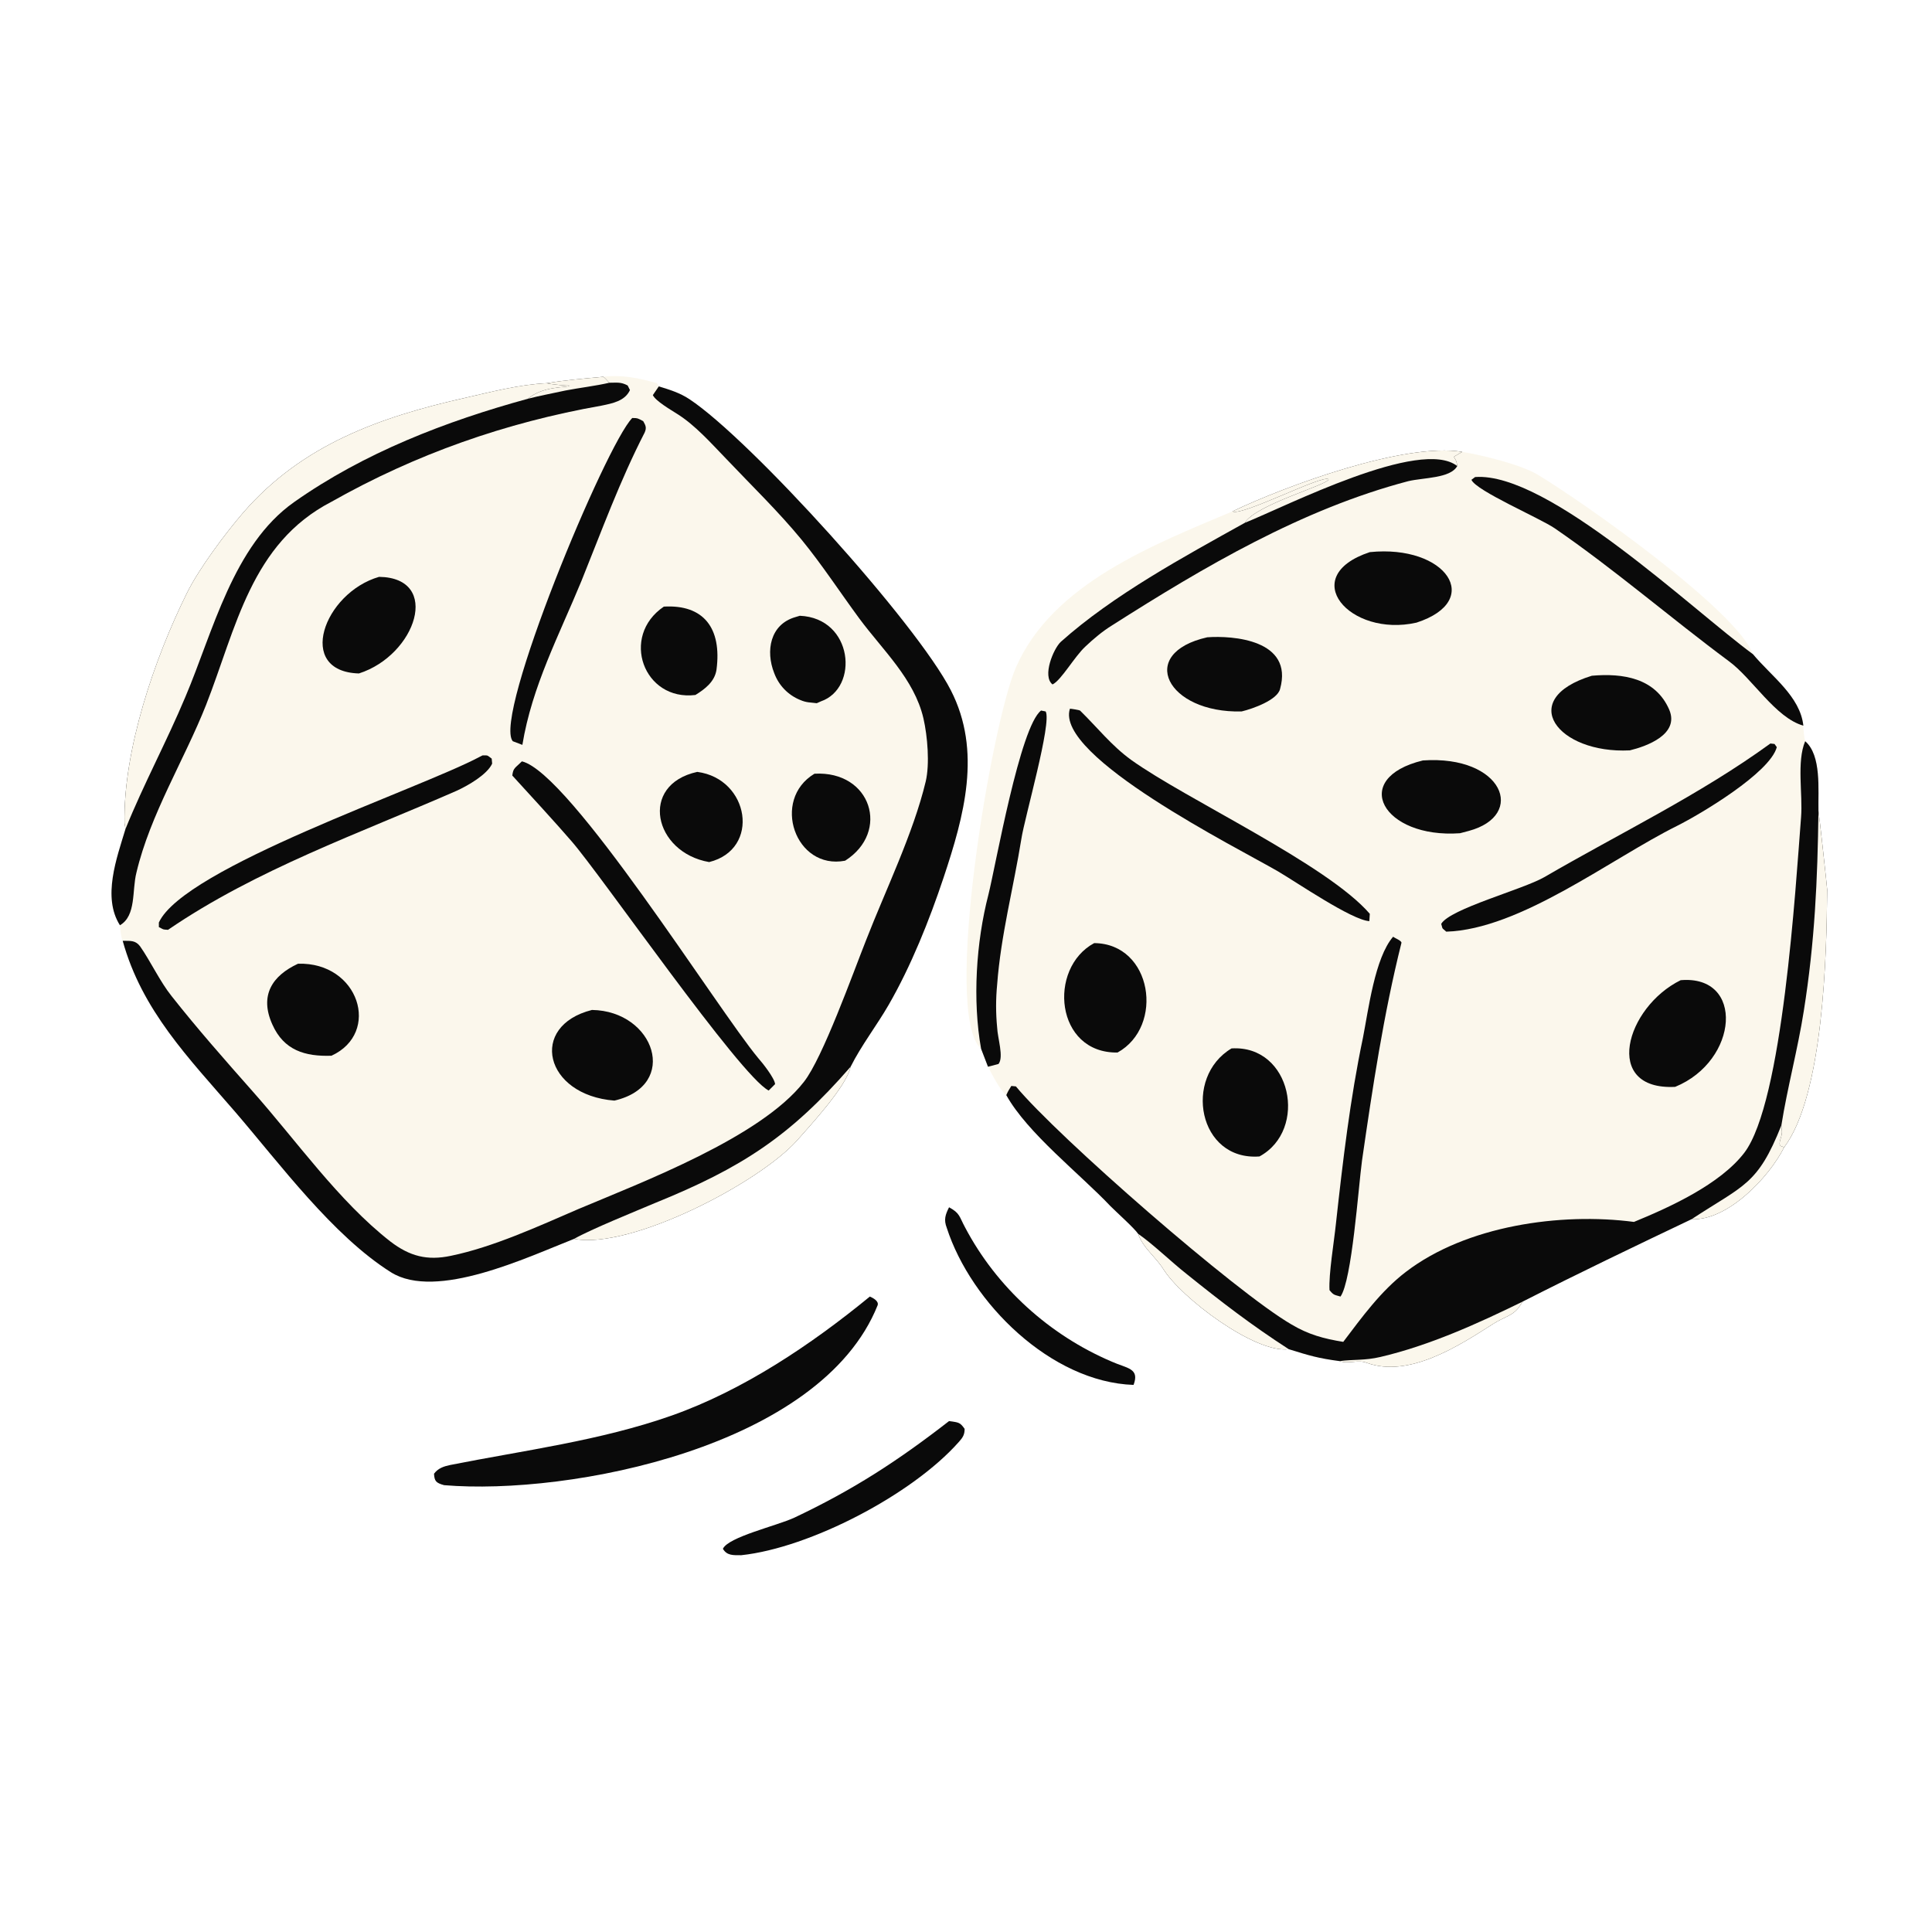
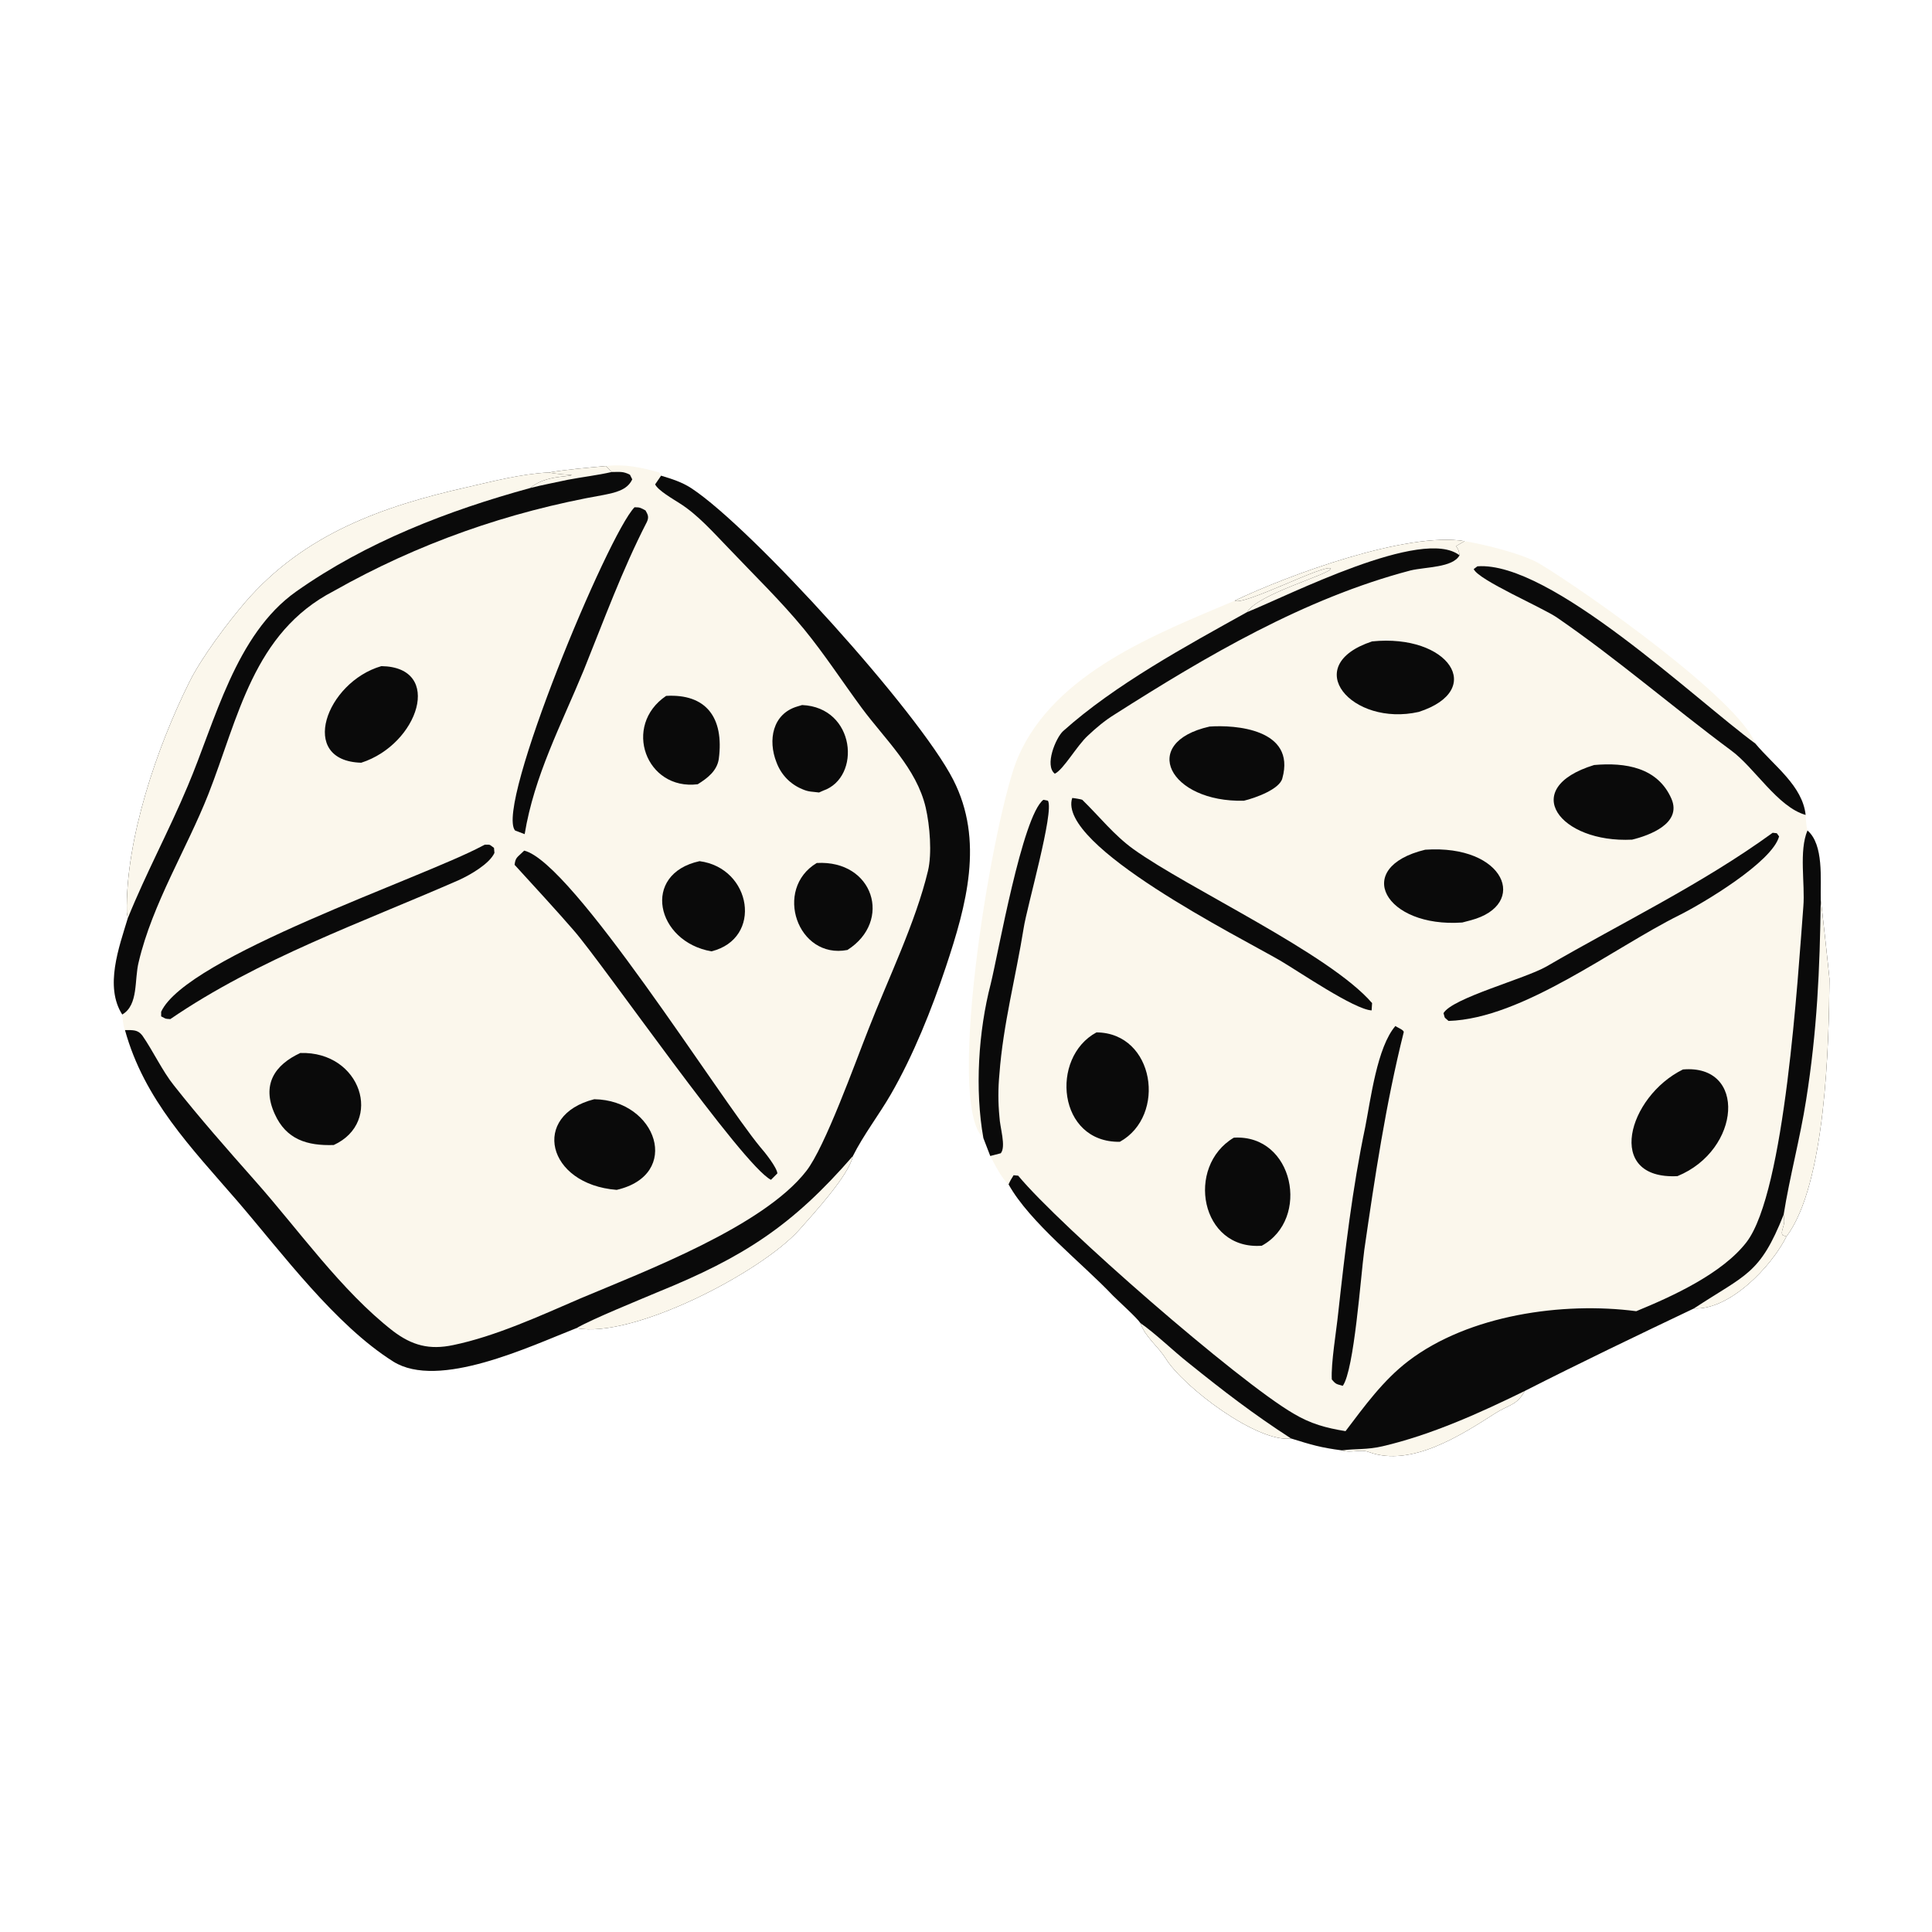
- <svg xmlns="http://www.w3.org/2000/svg" viewBox="80 505 422 422">
+ <svg xmlns="http://www.w3.org/2000/svg" viewBox="79.5 485.5 422 422">
  <path fill="#fbf7ec" d="M349.2 616.7C360.9 611.1 386.8 601.6 399.4 603.7C403.7 604.4 412.3 606.5 415.9 608.7C426.2 614.9 459.4 638.4 462.9 647.9C467 652.8 473.2 657.1 473.9 663.5C473.9 664.2 474.1 666.4 474.3 666.9C477.9 670 477.1 677.5 477.2 682.1C477.3 682.4 479.1 698.9 479.1 699.3C479 713.4 478.3 744.2 469.7 755.6C466.4 762.2 457.3 771.7 449.5 771.3C436.9 777.3 425 783 412.6 789.3L412 790.2C410.6 792.4 408.6 792.6 406.1 794.2C398.6 799 387.8 806 378.6 802.7C376.6 801.9 374.7 803 372.6 802.3C368 801.7 366 801.1 361.5 799.7C354.2 800.7 338 788.5 334.1 782.2C332.4 779.5 329.6 777.5 328.6 774.5C327.8 773.3 323.9 769.8 322.6 768.5C316 761.5 304.4 752.5 299.8 744.2C298.4 743.1 296.7 739.7 295.8 738L294.3 734.1C285.7 726.4 296.7 662.6 301.9 650.8C309.9 632.4 332.2 623.9 349.2 616.7Z" />
  <path fill="#0a0a0a" d="M474.3 666.9C477.9 670 477.1 677.5 477.2 682.1C477.3 682.4 479.1 698.9 479.1 699.3C479 713.4 478.3 744.2 469.7 755.6C466.4 762.2 457.3 771.7 449.5 771.3C436.9 777.3 425 783 412.6 789.3L412 790.2C410.6 792.4 408.6 792.6 406.1 794.2C398.6 799 387.8 806 378.6 802.7C376.6 801.9 374.7 803 372.6 802.3C368 801.7 366 801.1 361.5 799.7C354.2 800.7 338 788.5 334.1 782.2C332.4 779.5 329.6 777.5 328.6 774.5C327.8 773.3 323.9 769.8 322.6 768.5C316 761.5 304.4 752.5 299.8 744.2C300.3 743.1 300.3 743.2 300.9 742.2L301.9 742.3C311 753.3 350 787.3 362.1 794.3C365.8 796.5 369.1 797.4 373.4 798.1C377.5 792.7 381.6 787 387.1 782.8C400.3 772.7 420.9 769.8 436.9 771.9C444.7 768.7 455.7 763.7 461 756.8C469.4 745.8 472.2 698.8 473.4 683.5C473.8 678.5 472.4 671.4 474.3 666.9Z" />
  <path fill="#fbf7ec" d="M477.2 682.1C477.3 682.4 479.1 698.9 479.1 699.3C479 713.4 478.3 744.2 469.7 755.6C469.4 755.5 469.2 755.4 468.9 755.3C468.3 754.6 469.4 753.2 469.2 751.9L469.1 750.8C470.4 742.6 472.7 734.1 474 725.8C476.4 710.7 477 697.3 477.2 682.1Z" />
  <path fill="#fbf7ec" d="M328.6 774.5C331.8 776.7 335.8 780.6 339.1 783.2C346.8 789.4 353.3 794.4 361.5 799.7C354.2 800.7 338 788.5 334.1 782.2C332.4 779.5 329.6 777.5 328.6 774.5Z" />
  <path fill="#fbf7ec" d="M412.6 789.3L412 790.2C410.6 792.4 408.6 792.6 406.1 794.2C398.6 799 387.8 806 378.6 802.7C376.6 801.9 374.7 803 372.6 802.3C375.6 801.9 378.1 802.2 381.5 801.4C392.2 798.9 402.8 794.1 412.6 789.3Z" />
  <path fill="#fbf7ec" d="M449.5 771.3C460.9 763.8 463.9 763.9 469.1 750.8L469.2 751.9C469.4 753.2 468.3 754.6 468.9 755.3C469.2 755.4 469.4 755.5 469.7 755.6C466.4 762.2 457.3 771.7 449.5 771.3Z" />
  <path fill="#0a0a0a" d="M349.2 616.7C360.9 611.1 386.8 601.6 399.4 603.7C396.4 605.5 398 604 398.3 606.8C396.8 609.5 391 609.3 387.6 610.1C364.4 616.2 343 628.8 322.9 641.6C320.8 642.9 318.9 644.5 317.1 646.2C314.7 648.4 311.8 653.6 309.9 654.5C307.6 652.7 310.1 646.7 311.7 645.2C323.1 635 338.6 626.6 351.9 619.2C354.3 615.2 370.1 610.9 370.2 609.7C369.1 608.5 351.1 617.9 349.2 616.7Z" />
  <path fill="#fbf7ec" d="M349.2 616.7C360.9 611.1 386.8 601.6 399.4 603.7C396.4 605.5 398 604 398.3 606.8C390.3 600.5 360.9 615.6 351.9 619.2C354.3 615.2 370.1 610.9 370.2 609.7C369.1 608.5 351.1 617.9 349.2 616.7Z" />
  <path fill="#0a0a0a" d="M473.9 663.5C467.8 661.8 462.7 653.1 457.6 649.4C444.8 639.9 432.7 629.4 419.6 620.4C416.4 618.2 402.4 612.2 401.4 609.8L402.2 609.2C418.1 608 449.9 638.4 462.9 647.9C467 652.8 473.2 657.1 473.9 663.5Z" />
  <path fill="#0a0a0a" d="M294.3 734.1C292.4 723.5 293.2 710.8 295.9 700.4C297.5 694 302.8 663.7 307.4 660.2L308.4 660.4C309.8 662.8 303.8 683.6 303.1 688.2C301.4 698.8 298.6 709.3 297.8 720.1C297.5 723.2 297.5 726.3 297.8 729.4C297.9 731.8 299.3 735.9 298.1 737.4L295.8 738L294.3 734.1Z" />
  <path fill="#0a0a0a" d="M447.1 719.1C461.1 717.9 459.8 736.7 445.9 742.4C429.9 743.2 435.1 725 447.1 719.1Z" />
  <path fill="#0a0a0a" d="M466.7 667.4L467.6 667.5L468.1 668.2C466.6 673.8 451.5 682.8 446.3 685.4C431.8 692.6 412.1 708 395.9 708.5C394.8 707.5 395.2 708.1 394.8 706.8C396.7 703.5 412.6 699.3 417.3 696.6C433.8 687 451.3 678.6 466.7 667.4Z" />
  <path fill="#0a0a0a" d="M313.7 659.8C314 659.8 315.8 660.1 315.9 660.2C319.7 663.9 322.8 667.9 327.1 671C339.1 679.6 369.9 693.8 379.2 704.6L379.1 706.2C375.3 706 363.2 697.7 359.1 695.3C350.5 690.3 310.3 670.2 313.7 659.8Z" />
  <path fill="#0a0a0a" d="M349 734C362.1 733.2 365.8 751.8 355.1 757.6C341.7 758.6 338.4 740.3 349 734Z" />
  <path fill="#0a0a0a" d="M427.7 652.6C434.5 652 441.6 653.1 444.6 660C446.9 665.4 439.7 668 436 668.9C420.2 669.7 411.1 657.7 427.7 652.6Z" />
  <path fill="#0a0a0a" d="M319 711C331.7 711.1 334.4 729.2 324.1 734.9C310.5 735.1 308.8 716.5 319 711Z" />
  <path fill="#0a0a0a" d="M390.8 671.1C408.3 669.9 413.5 683.1 400.8 686.5L398.9 687C382 688.2 374.7 675 390.8 671.1Z" />
  <path fill="#0a0a0a" d="M379.2 625.6C395.9 623.9 404.2 636.2 389.4 641C374.8 644.3 363.2 630.9 379.2 625.6Z" />
  <path fill="#0a0a0a" d="M343.7 644.2C349.2 643.8 362.6 644.7 359.6 655.5C359 657.9 353.7 659.8 351.2 660.4C334.9 660.8 328.2 647.7 343.7 644.2Z" />
  <path fill="#0a0a0a" d="M384.3 709.6C384.6 709.9 386.3 710.5 386.1 711C382.2 726.6 379.8 742.6 377.5 758.5C376.7 764.4 375.3 784.7 372.8 788.2C371.4 787.8 371.3 787.9 370.4 786.8C370.2 783.3 371.4 776.2 371.8 772.3C373.3 758.7 374.9 745 377.7 731.7C378.9 725.6 380.3 714.2 384.3 709.6Z" />
  <path fill="#fbf7ec" d="M211.8 587.3C215.9 586.8 219.6 587.6 223.5 588.7L223.9 589.4C226.2 590.1 228.5 590.8 230.6 592.2C243.9 601 280.2 641.1 287.7 655.8C294.5 669.1 290.6 683.2 286.1 696.7C283 706 279 716 274.1 724.5C271.5 729 268.1 733.4 265.8 738C264.9 742.3 257 750.8 254.1 754.1C245.8 763.4 217.7 778 205.4 775.6C195.2 779.6 175.3 789.1 165.4 782.9C152.7 774.9 141.2 759.3 131.4 747.9C121.2 736.1 111 725.7 106.8 710.5C106.4 709.7 106.3 708.1 106.2 707.1C102.3 701 105.5 692.4 107.4 686.1C107.4 685.8 107.2 685 107.2 684.8C106.9 668.8 113.8 648.7 120.8 634.6C123.5 629.1 129.4 621.3 133.1 617C145.9 602.2 162.9 596.1 181.6 591.9C187.3 590.6 193.4 589 199.4 588.7C203.7 588 207.5 587.7 211.8 587.3Z" />
  <path fill="#0a0a0a" d="M223.9 589.4C226.2 590.1 228.5 590.8 230.6 592.2C243.9 601 280.2 641.1 287.7 655.8C294.5 669.1 290.6 683.2 286.1 696.7C283 706 279 716 274.1 724.5C271.5 729 268.1 733.4 265.8 738C264.9 742.3 257 750.8 254.1 754.1C245.8 763.4 217.7 778 205.4 775.6C195.2 779.6 175.3 789.1 165.4 782.9C152.7 774.9 141.2 759.3 131.4 747.9C121.2 736.1 111 725.7 106.8 710.5C108.6 710.5 109.6 710.4 110.6 711.7C112.9 715 115 719.5 117.5 722.6C123.1 729.7 129.1 736.5 135.2 743.4C144.7 754.1 154 767.4 165.3 776.2C169.5 779.4 173.3 780.4 178.5 779.3C187.7 777.4 197.5 772.9 206.3 769.1C220.3 763.2 246.2 753.4 255.6 741.3C259.7 736.1 266.3 717.6 269.2 710.3C273.4 699.5 279.5 687 282.2 675.7C283.1 671.9 282.6 665.8 281.7 661.9C279.7 653.3 272.8 647 267.7 640.1C263.5 634.4 259.6 628.4 255.1 622.9C250 616.7 244.2 611.1 238.7 605.3C235.4 601.9 231.9 597.9 227.9 595.4C226.5 594.5 223.2 592.6 222.6 591.3L223.9 589.4Z" />
  <path fill="#fbf7ec" d="M205.4 775.6C209.1 773.5 219 769.5 223 767.8C242 760.1 252.6 753.2 265.8 738C264.9 742.3 257 750.8 254.1 754.1C245.8 763.4 217.7 778 205.4 775.6Z" />
  <path fill="#0a0a0a" d="M199.4 588.7C203.7 588 207.5 587.7 211.8 587.3C212.3 587.7 212.7 588.2 213.1 588.6C214.8 588.6 215.6 588.4 217.1 589.2L217.6 590.2C216.5 592.6 213.8 593.1 211.4 593.6C190.4 597.3 170.8 604.2 152.4 614.6C134.8 623.7 131.6 642.2 125 659C120.3 670.9 112.8 682.9 109.8 695.6C108.8 699.5 109.8 705 106.2 707.1C102.3 701 105.5 692.4 107.4 686.1C107.4 685.8 107.2 685 107.2 684.8C106.9 668.8 113.8 648.7 120.8 634.6C123.5 629.1 129.4 621.3 133.1 617C145.9 602.2 162.9 596.1 181.6 591.9C187.3 590.6 193.4 589 199.4 588.7Z" />
  <path fill="#fbf7ec" d="M107.4 686.1C107.4 685.8 107.2 685 107.2 684.8C106.9 668.8 113.8 648.7 120.8 634.6C123.5 629.1 129.4 621.3 133.1 617C145.9 602.2 162.9 596.1 181.6 591.9C187.3 590.6 193.4 589 199.4 588.7C200.5 589 204.3 589.3 204.3 589.2L204.3 589.3C203.6 589.7 198.6 589.3 195.3 592.1C177.4 597 159.5 603.9 144.2 614.7C130.9 624.1 126.5 643.1 120.5 657.2C116.4 667 111.4 676.2 107.4 686.1Z" />
  <path fill="#fbf7ec" d="M199.4 588.7C203.7 588 207.5 587.7 211.8 587.3C212.3 587.7 212.7 588.2 213.1 588.6C210.1 589.3 206.6 589.7 203.5 590.3C200.8 590.9 198 591.4 195.3 592.1C198.6 589.3 203.6 589.7 204.3 589.3L204.3 589.2C204.3 589.3 200.5 589 199.4 588.7Z" />
  <path fill="#0a0a0a" d="M194 671.3C204.5 673.8 236.7 725.4 245.6 736.1C246.5 737.1 249.2 740.5 249.3 741.8L247.9 743.2C241.7 740.1 211.2 696 204.8 688.7C201.8 685.2 195.2 678 191.9 674.4C192.1 672.7 192.5 672.8 194 671.3Z" />
  <path fill="#0a0a0a" d="M185.4 670C186.7 670 186.3 669.9 187.4 670.7L187.5 671.8C186.4 674.2 182.2 676.6 179.8 677.7C158.6 687 136 694.9 116.7 708.1C115.4 708 115.9 708.1 114.7 707.5L114.7 706.5C120.2 694.5 171.7 677.3 184.8 670.3L185.4 670Z" />
  <path fill="#0a0a0a" d="M218.1 596.3C219.3 596.3 219.4 596.4 220.5 597C221 597.9 221.3 598.4 220.8 599.5C215.4 610 211.4 621 207 631.9C202.1 643.8 196.2 654.9 194.1 667.7L192 666.9C187.6 661.6 212.3 602.2 218.1 596.3Z" />
  <path fill="#0a0a0a" d="M209.3 725.6C223 725.8 228.5 742.1 214.2 745.4C198.9 744.2 195.4 729.1 209.3 725.6Z" />
  <path fill="#0a0a0a" d="M145.1 715.5C158.4 715.1 163.3 730.6 152.4 735.6C146.6 735.8 142 734.4 139.5 728.8C136.6 722.4 139.5 718.1 145.1 715.5Z" />
  <path fill="#0a0a0a" d="M162.8 631C176.5 631.2 170.9 648.1 158.4 652.1C144.5 651.7 150.7 634.5 162.8 631Z" />
  <path fill="#0a0a0a" d="M232.3 673.6C243.7 675.1 246.2 690.5 234.9 693.3C222.8 691.2 219.5 676.4 232.3 673.6Z" />
  <path fill="#0a0a0a" d="M225 637.5C233.7 637 237.7 642.2 236.5 651.3C236.1 653.9 234 655.5 231.9 656.8C220.6 658.2 215.4 644 225 637.5Z" />
  <path fill="#0a0a0a" d="M257.9 674C270.3 673.3 274.5 686.7 264.6 693C253.7 695.1 248.4 679.7 257.9 674Z" />
  <path fill="#0a0a0a" d="M254.7 639.5C266.4 640 267.7 655.3 259.3 658.2L258.4 658.6C256.9 658.4 256.2 658.5 254.8 657.9C252.1 656.8 250.1 654.7 249.1 652C247.2 647.2 248.2 641.4 253.7 639.8L254.7 639.5Z" />
-   <path fill="#0a0a0a" d="M270 788.2C270.7 788.5 272 789.2 271.7 790.1C259.3 821.1 204.4 831.7 177 829.4C175.2 828.9 174.9 828.5 174.8 826.9C175.7 825.7 176.9 825.3 178.3 825C194.4 821.8 211.1 819.7 226.7 814.2C242.3 808.7 257.2 798.7 270 788.2Z" />
-   <path fill="#0a0a0a" d="M287.3 815.4C289.5 815.7 289.7 815.7 290.7 817.1C290.7 818.4 290.3 819 289.4 820C279.2 831.5 256.9 843.1 241.9 844.7C240.1 844.7 238.8 844.8 237.9 843.3C239.1 840.7 249.6 838.3 253.5 836.5C266.4 830.4 276.1 824.1 287.3 815.4Z" />
-   <path fill="#0a0a0a" d="M287.3 768.7C289.7 770 289.5 770.7 290.8 773.1C297.7 786.2 309.2 796.6 322.8 802.4C326.1 803.9 329 803.8 327.6 807.5C309.6 806.9 292.1 789.6 286.8 773.2C286.1 771.4 286.5 770.3 287.3 768.7Z" />
</svg>
